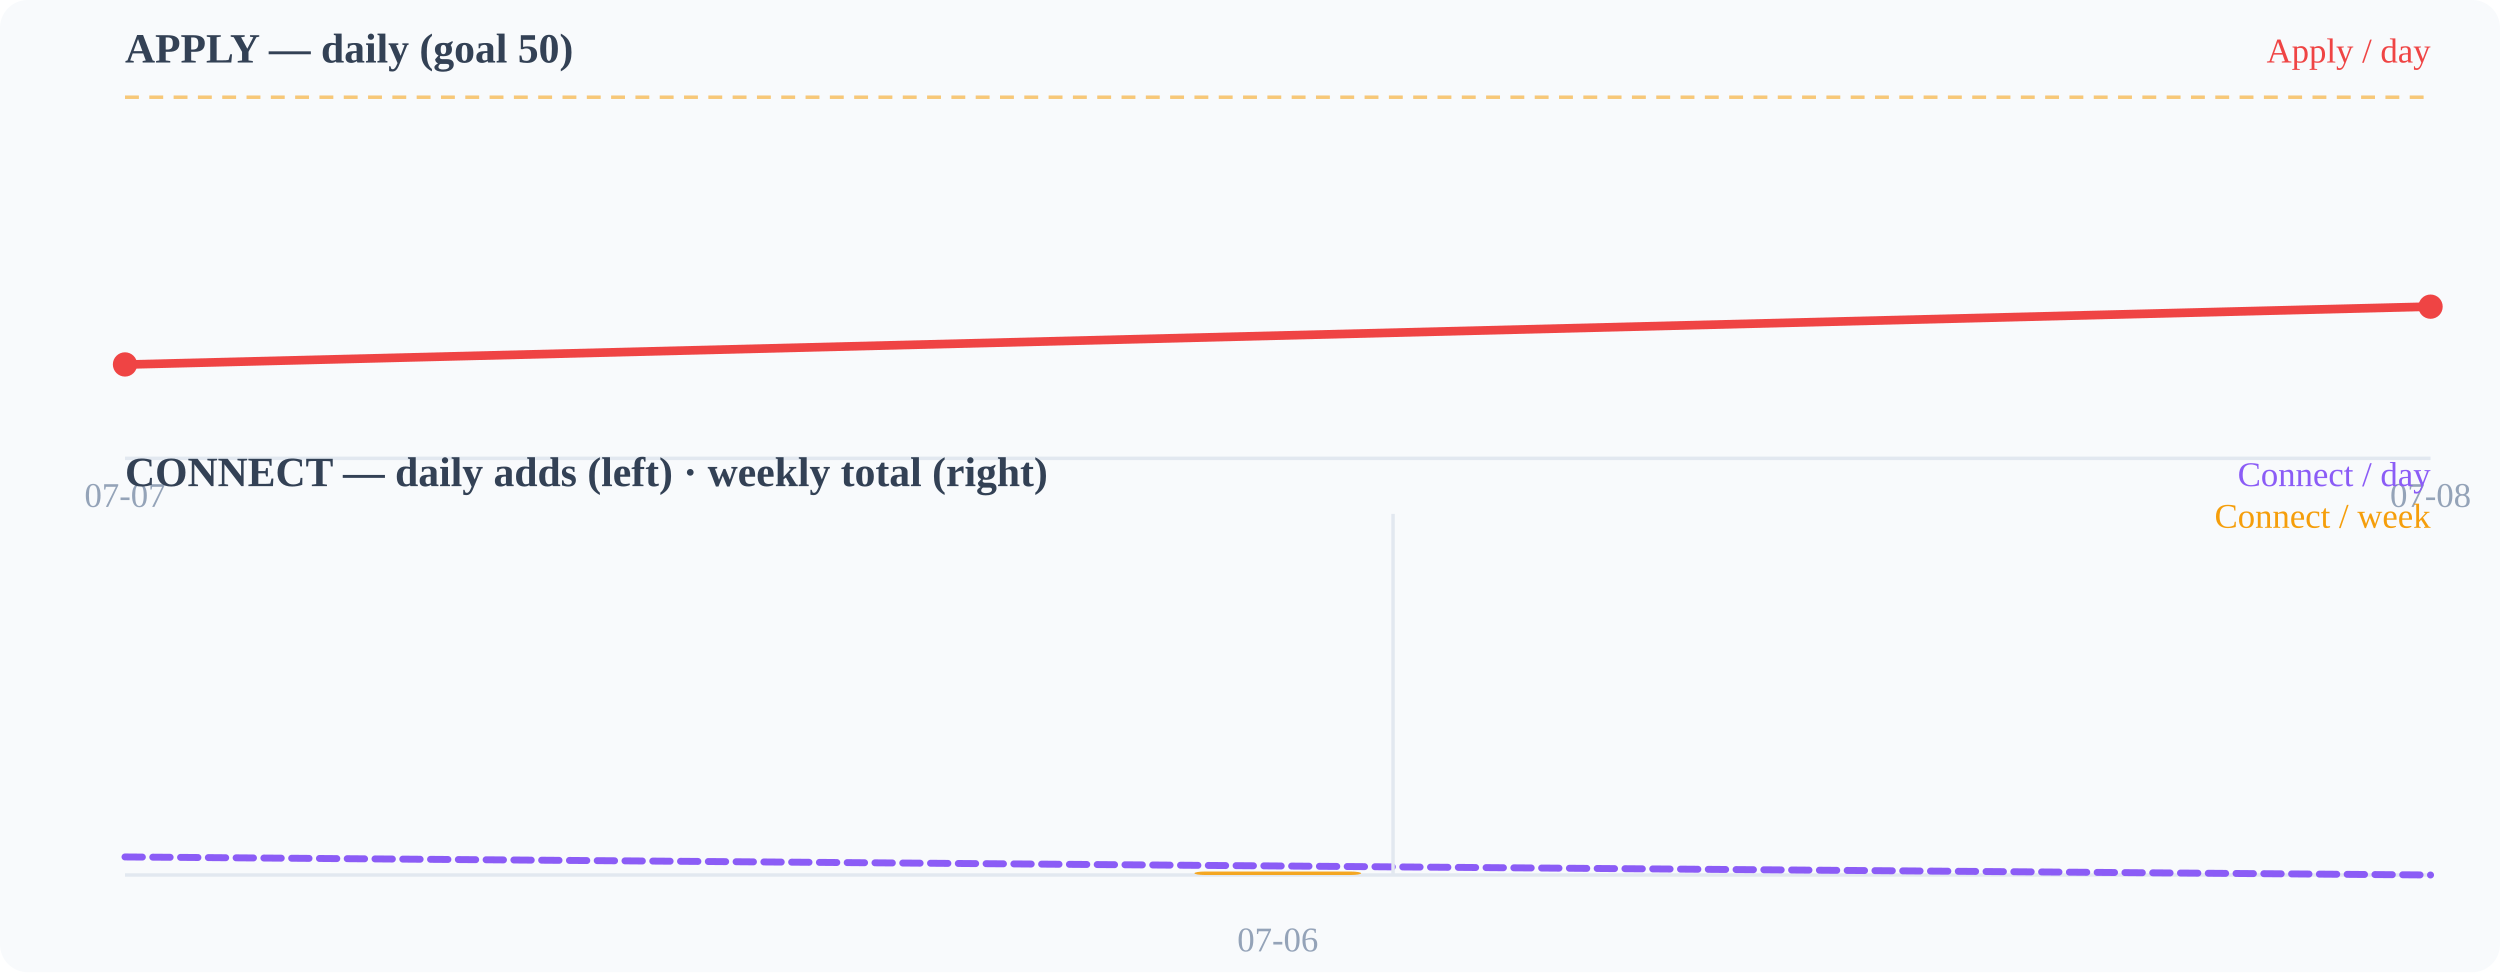
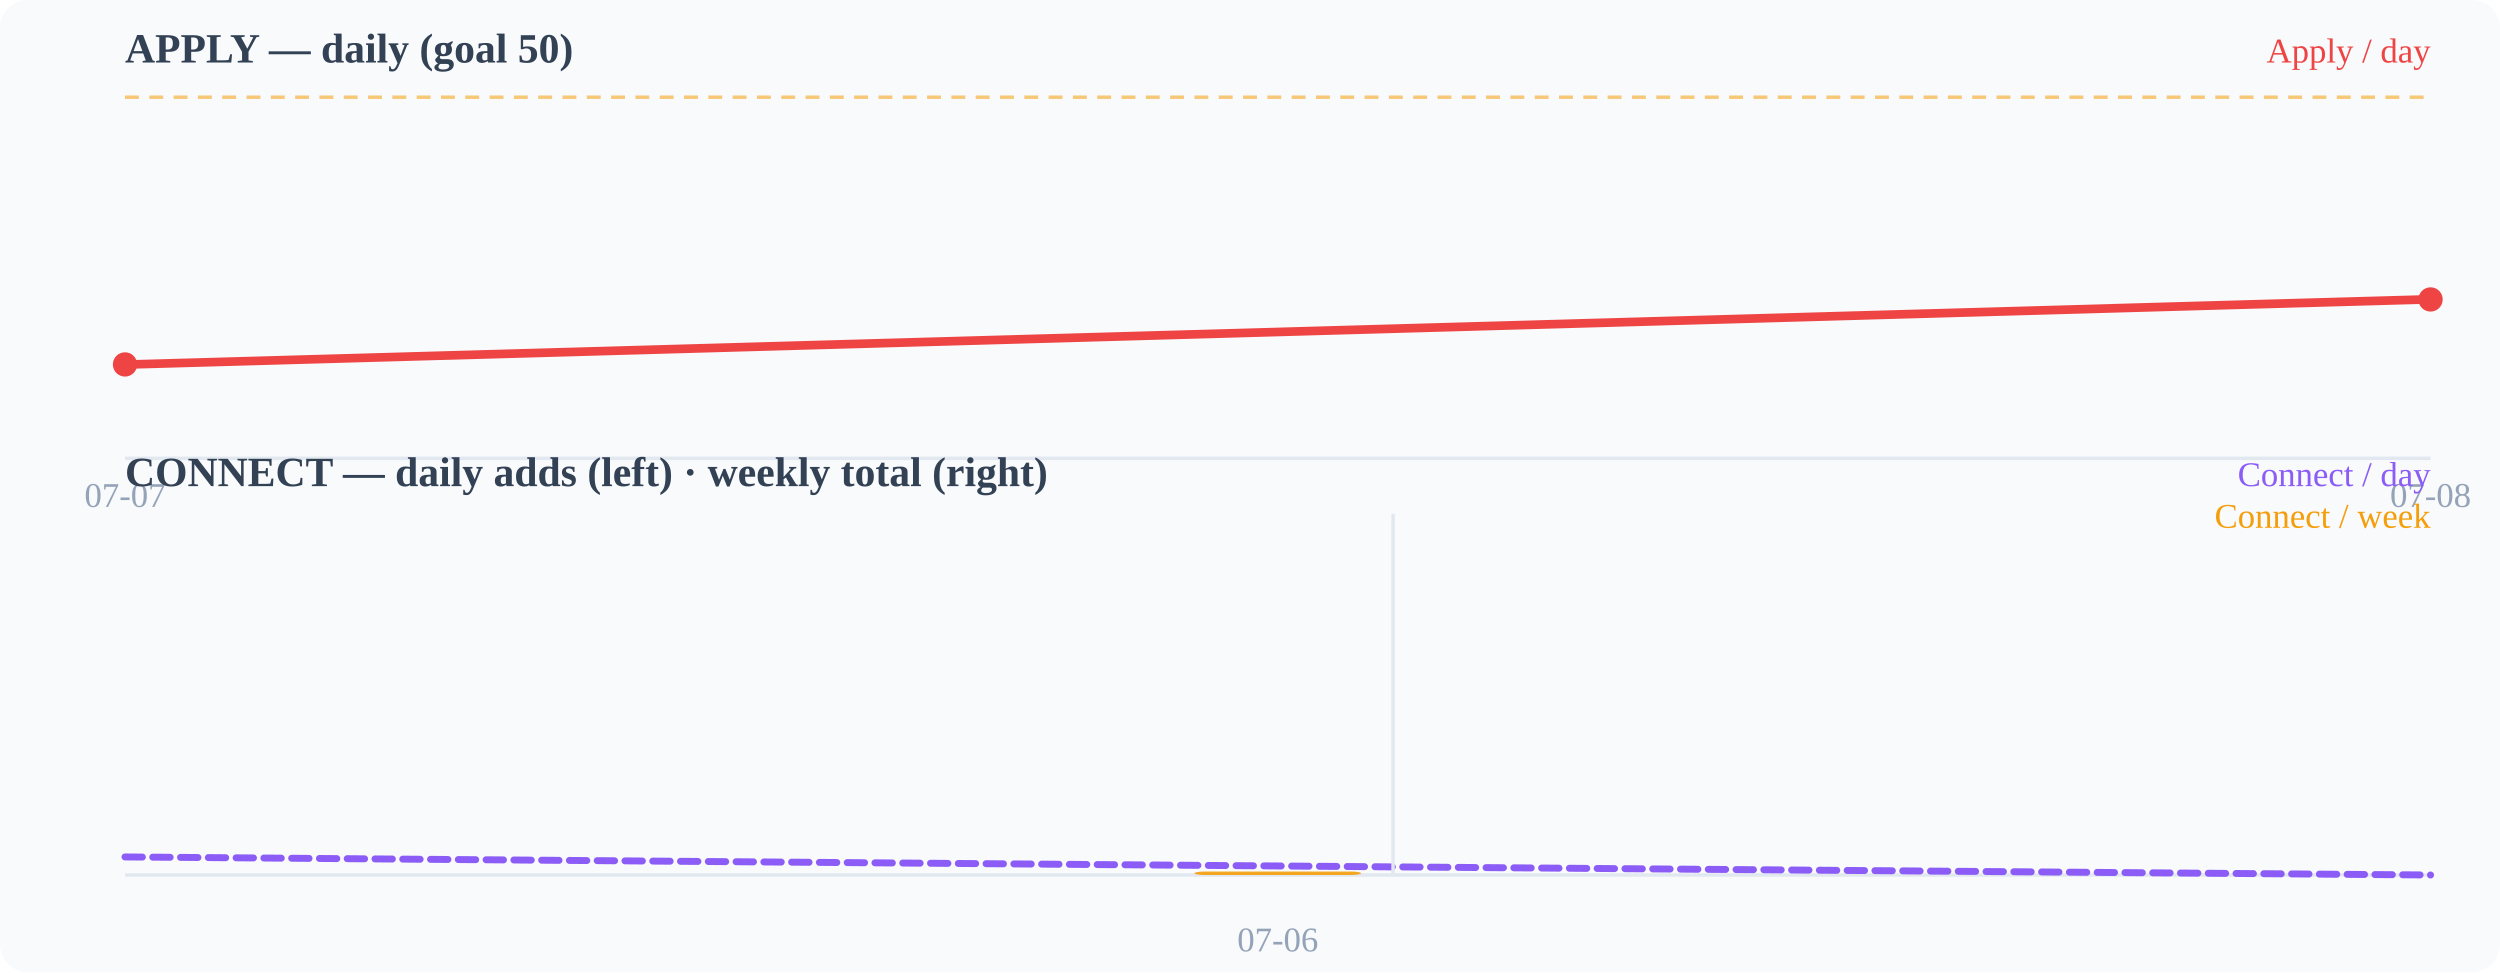
<svg xmlns="http://www.w3.org/2000/svg" width="720" height="280" viewBox="0 0 720 280">
  <rect width="720" height="280" fill="#f8fafc" rx="8" />
  <text x="36" y="18" font-size="12" font-weight="600" fill="#334155">APPLY — daily (goal 50)</text>
  <line x1="36" y1="132" x2="700" y2="132" stroke="#e2e8f0" stroke-width="1" />
  <line x1="36" y1="28.0" x2="700" y2="28.0" stroke="#f59e0b" stroke-width="1" stroke-dasharray="4 3" opacity="0.55" />
-   <polyline points="36.0,105.0 700.0,88.3" fill="none" stroke="#ef4444" stroke-width="2.5" stroke-linecap="round" stroke-linejoin="round" />
+   <polyline points="36.0,105.0 700.0,86.2" fill="none" stroke="#ef4444" stroke-width="2.5" stroke-linecap="round" stroke-linejoin="round" />
  <circle cx="36" cy="104.96" r="3.5" fill="#ef4444" />
-   <circle cx="700" cy="88.32" r="3.5" fill="#ef4444" />
+   <circle cx="700" cy="86.24" r="3.5" fill="#ef4444" />
  <text x="36" y="146" font-size="10" fill="#94a3b8" text-anchor="middle">07-07</text>
  <text x="700" y="146" font-size="10" fill="#94a3b8" text-anchor="middle">07-08</text>
  <text x="36" y="140" font-size="12" font-weight="600" fill="#334155">CONNECT — daily adds (left) · weekly total (right)</text>
  <line x1="36" y1="252" x2="700" y2="252" stroke="#e2e8f0" stroke-width="1" />
  <polyline points="36.0,246.8 700.0,252.0" fill="none" stroke="#8b5cf6" stroke-width="2" stroke-linecap="round" stroke-linejoin="round" stroke-dasharray="5 3" />
  <rect x="344.0" y="251.0" width="48" height="1.0" rx="3" fill="#f59e0b" opacity="0.9" />
  <line x1="401.2" y1="148" x2="401.2" y2="252" stroke="#e2e8f0" stroke-width="1" />
  <text x="368" y="274" font-size="10" fill="#94a3b8" text-anchor="middle">07-06</text>
  <text x="700" y="18" font-size="10" fill="#ef4444" text-anchor="end">Apply / day</text>
  <text x="700" y="140" font-size="10" fill="#8b5cf6" text-anchor="end">Connect / day</text>
  <text x="700" y="152" font-size="10" fill="#f59e0b" text-anchor="end">Connect / week</text>
</svg>
